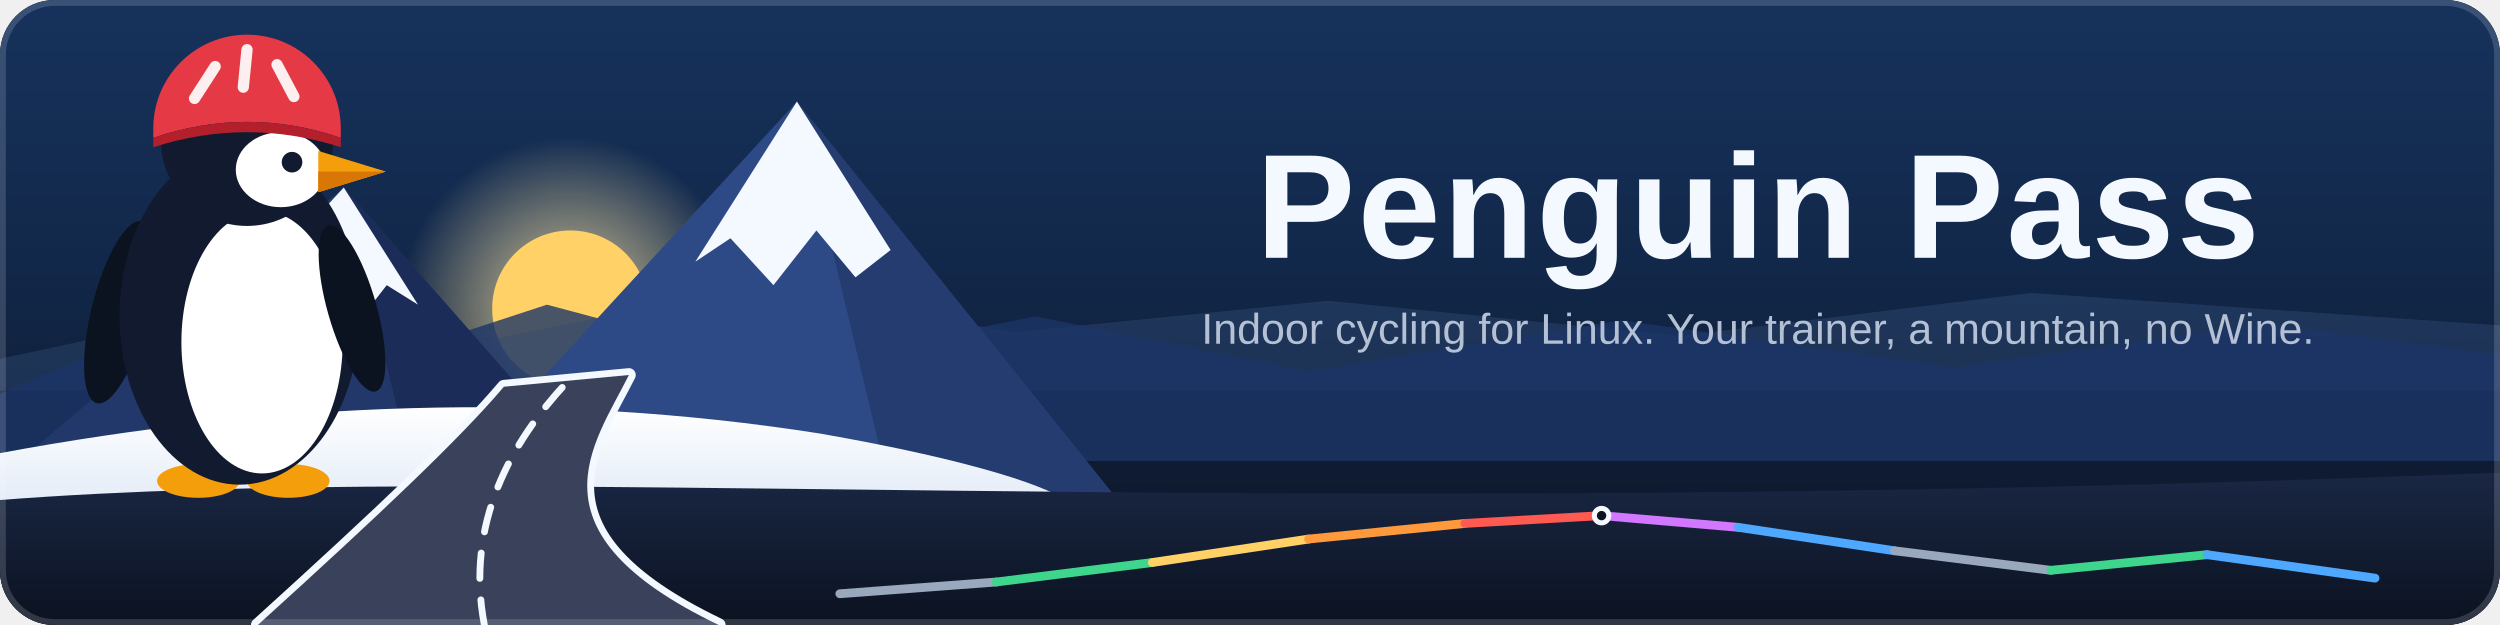
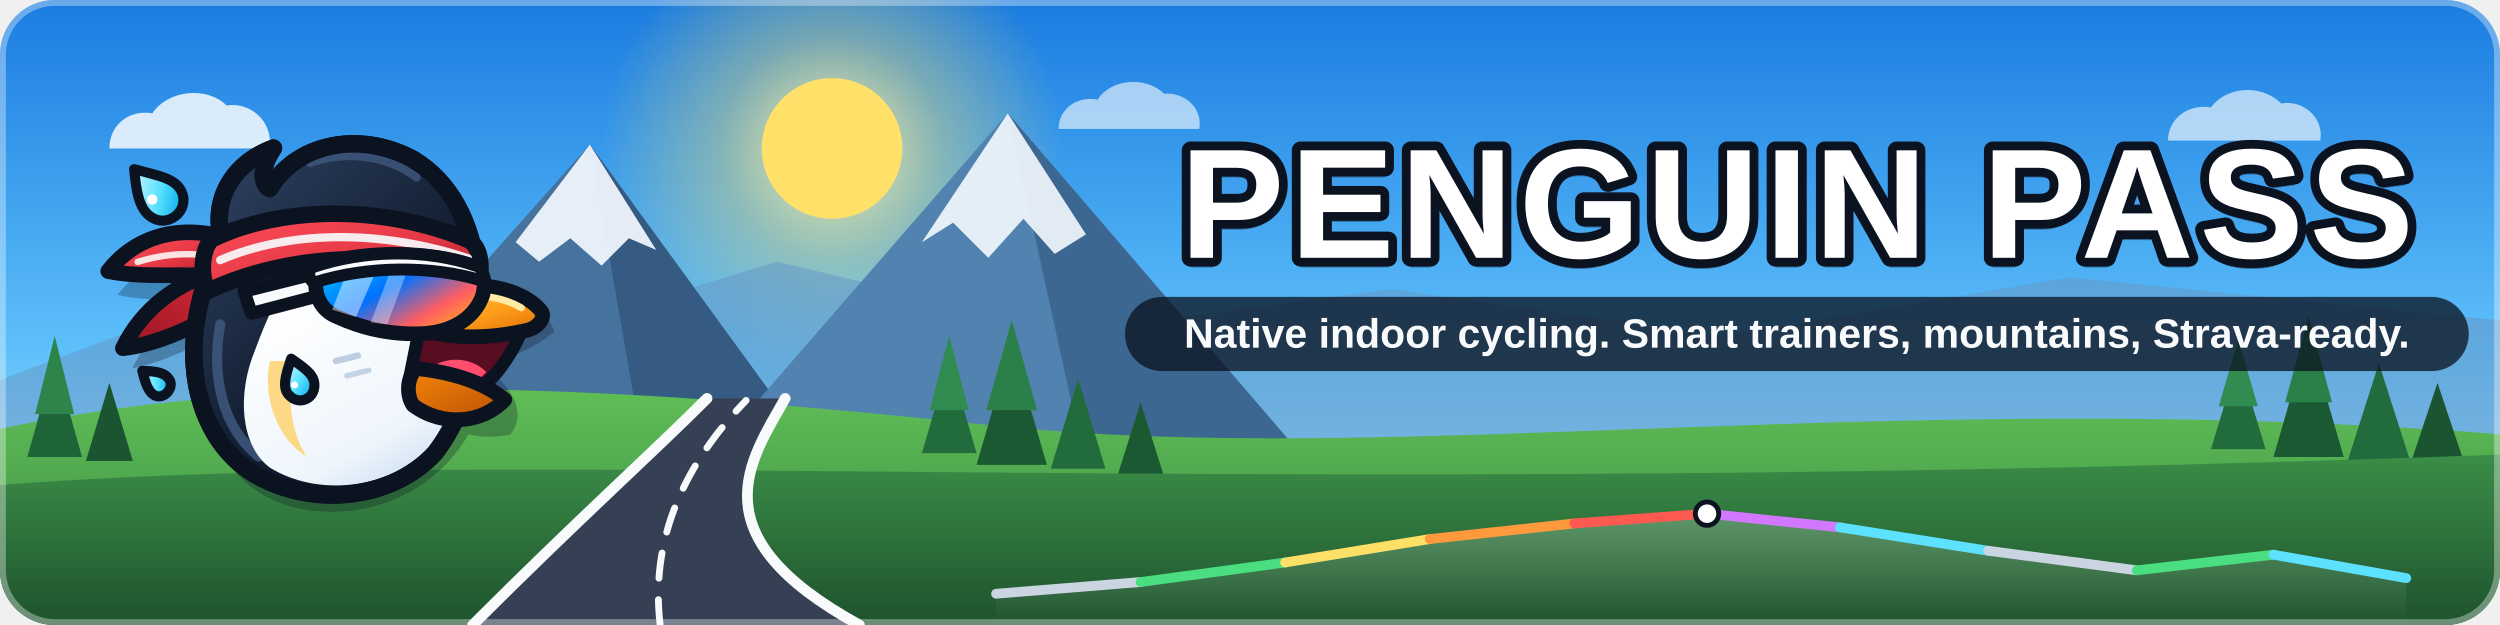
<svg xmlns="http://www.w3.org/2000/svg" viewBox="0 0 1280 320" width="1280" height="320" role="img" aria-labelledby="title desc">
  <defs>
    <clipPath id="frame">
      <rect width="1280" height="320" rx="28" />
    </clipPath>
    <linearGradient id="sky" x1="0" y1="0" x2="0" y2="1">
-       <stop offset="0" stop-color="#16325c" />
-       <stop offset="0.42" stop-color="#12284a" />
-       <stop offset="1" stop-color="#0B1220" />
+       <stop offset="0%" stop-color="#1A7CE0" />
+       <stop offset="56%" stop-color="#5EC0FA" />
+       <stop offset="100%" stop-color="#CFF0FF" />
    </linearGradient>
-     <radialGradient id="glow" cx="0.5" cy="0.5" r="0.5">
-       <stop offset="0" stop-color="#ffe9a8" stop-opacity="0.85" />
-       <stop offset="1" stop-color="#ffe9a8" stop-opacity="0" />
+     <radialGradient id="sunGlow" cx="0.5" cy="0.5" r="0.5">
+       <stop offset="0%" stop-color="#FFF9C4" stop-opacity="0.95" />
+       <stop offset="48%" stop-color="#FFE066" stop-opacity="0.38" />
+       <stop offset="100%" stop-color="#FFE066" stop-opacity="0" />
    </radialGradient>
-     <linearGradient id="snow" x1="0" y1="0" x2="0" y2="1">
-       <stop offset="0" stop-color="#ffffff" />
-       <stop offset="1" stop-color="#d7e3f4" />
+     <linearGradient id="meadowMid" x1="0" y1="0" x2="0" y2="1">
+       <stop offset="0%" stop-color="#60BE56" />
+       <stop offset="100%" stop-color="#358644" />
    </linearGradient>
-     <linearGradient id="ground" x1="0" y1="0" x2="0" y2="1">
-       <stop offset="0" stop-color="#1a2744" />
-       <stop offset="1" stop-color="#0B1220" />
+     <linearGradient id="meadowFore" x1="0" y1="0" x2="0" y2="1">
+       <stop offset="0%" stop-color="#3B8E47" />
+       <stop offset="100%" stop-color="#1E522E" />
+     </linearGradient>
+     <linearGradient id="profileFill" x1="0" y1="0" x2="0" y2="1">
+       <stop offset="0%" stop-color="#FFFFFF" stop-opacity="0.22" />
+       <stop offset="100%" stop-color="#FFFFFF" stop-opacity="0.0" />
+     </linearGradient>
+     <linearGradient id="bandGrad" x1="0" y1="0" x2="1" y2="1">
+       <stop offset="0%" stop-color="#FF4D5A" />
+       <stop offset="55%" stop-color="#E63946" />
+       <stop offset="100%" stop-color="#A81825" />
+     </linearGradient>
+     <linearGradient id="bandTail" x1="1" y1="0" x2="0" y2="1">
+       <stop offset="0%" stop-color="#D92B3A" />
+       <stop offset="100%" stop-color="#991522" />
+     </linearGradient>
+     <linearGradient id="lensGrad" x1="0" y1="0.1" x2="1" y2="0.9">
+       <stop offset="0%" stop-color="#00C6FF" />
+       <stop offset="42%" stop-color="#0072FF" />
+       <stop offset="72%" stop-color="#FF5E62" />
+       <stop offset="100%" stop-color="#FFBE0B" />
+     </linearGradient>
+     <linearGradient id="plumage" x1="0.15" y1="0.05" x2="0.85" y2="0.95">
+       <stop offset="0%" stop-color="#2B3E5C" />
+       <stop offset="50%" stop-color="#152136" />
+       <stop offset="100%" stop-color="#0B1220" />
+     </linearGradient>
+     <linearGradient id="cheek" x1="0.25" y1="0.1" x2="0.75" y2="1">
+       <stop offset="0%" stop-color="#FFFFFF" />
+       <stop offset="76%" stop-color="#EEF5FC" />
+       <stop offset="100%" stop-color="#CFE0F2" />
+     </linearGradient>
+     <linearGradient id="beakTop" x1="0.1" y1="0" x2="0.9" y2="1">
+       <stop offset="0%" stop-color="#FFD447" />
+       <stop offset="55%" stop-color="#FF9F1C" />
+       <stop offset="100%" stop-color="#E06D06" />
+     </linearGradient>
+     <linearGradient id="beakBottom" x1="0" y1="0" x2="1" y2="1">
+       <stop offset="0%" stop-color="#F2850A" />
+       <stop offset="100%" stop-color="#BD5104" />
+     </linearGradient>
+     <linearGradient id="sweat" x1="0.2" y1="0" x2="0.8" y2="1">
+       <stop offset="0%" stop-color="#E0FAFF" />
+       <stop offset="55%" stop-color="#5CE1FF" />
+       <stop offset="100%" stop-color="#00A8E8" />
    </linearGradient>
  </defs>
  <g clip-path="url(#frame)">
-     <rect width="1280" height="320" fill="#0B1220" />
    <rect width="1280" height="320" fill="url(#sky)" />
-     <circle cx="292" cy="158" r="88" fill="url(#glow)" />
-     <circle cx="292" cy="158" r="40" fill="#FFD166" />
-     <path d="M-20 188 L120 158 L240 176 L380 148 L520 170 L680 154 L860 172 L1040 150 L1300 168 L1300 200 L-20 200 Z" fill="#4d74aa" opacity="0.22" />
-     <path d="M-20 210 L80 168 L170 192 L280 156 L400 188 L530 162 L670 190 L830 164 L1000 188 L1160 166 L1300 184 L1300 236 L-20 236 Z" fill="#1c3566" opacity="0.8" />
-     <path d="M-40 278 L176 96 L336 278 Z" fill="#22386b" />
-     <path d="M176 96 L336 278 L220 278 Z" fill="#1a2c57" />
-     <path d="M176 96 L214 156 L198 146 L184 164 L166 146 L148 162 L128 148 Z" fill="#f4f8ff" />
-     <path d="M200 278 L408 52 L590 278 Z" fill="#2e4a86" />
-     <path d="M408 52 L590 278 L462 278 Z" fill="#243c70" />
-     <path d="M408 52 L456 128 L438 142 L418 118 L396 146 L374 122 L356 134 Z" fill="#f4f8ff" />
-     <path d="M0 232 C140 206 280 200 420 222 C500 236 540 250 548 258 L500 272 C360 268 160 274 0 280 Z" fill="url(#snow)" />
-     <path d="M0 256 C260 236 620 268 1280 242 V320 H0 Z" fill="url(#ground)" />
-     <path d="M132 320 C196 262 236 224 258 198 L322 192 C304 228 268 272 368 320 Z" fill="none" stroke="#f4f8ff" stroke-width="7" stroke-linejoin="round" />
-     <path d="M132 320 C196 262 236 224 258 198 L322 192 C304 228 268 272 368 320 Z" fill="#39425a" />
-     <path d="M248 320 C238 268 262 226 290 196" fill="none" stroke="#f4f8ff" stroke-width="3.5" stroke-linecap="round" stroke-dasharray="13 11" />
-     <g transform="translate(-6 -228) scale(0.96)">
-       <ellipse cx="112" cy="494" rx="22" ry="9" fill="#f59e0b" />
-       <ellipse cx="160" cy="494" rx="22" ry="9" fill="#f59e0b" />
-       <ellipse cx="70" cy="404" rx="15" ry="50" transform="rotate(14 70 404)" fill="#0b1220" />
-       <ellipse cx="134" cy="406" rx="64" ry="90" fill="#111a2e" />
-       <ellipse cx="146" cy="420" rx="43" ry="70" fill="#ffffff" />
-       <ellipse cx="194" cy="402" rx="13" ry="46" transform="rotate(-16 194 402)" fill="#0b1220" />
-       <circle cx="138" cy="312" r="46" fill="#111a2e" />
-       <ellipse cx="156" cy="328" rx="24" ry="20" fill="#ffffff" />
-       <circle cx="162" cy="324" r="5.5" fill="#111a2e" />
-       <path d="M176 318 L212 329 L176 340 Z" fill="#f59e0b" />
-       <path d="M176 329 L212 329 L176 340 Z" fill="#d97706" />
-       <path d="M88 306 A50 50 0 0 1 188 306 L188 311 Q138 294 88 311 Z" fill="#e63946" />
-       <path d="M88 311 Q138 294 188 311 L188 316 Q138 300 88 316 Z" fill="#b3202c" />
-       <g fill="none" stroke="#ffffff" stroke-width="6" stroke-linecap="round" opacity="0.92">
-         <path d="M110 290 L121 273" />
-         <path d="M136 284 L138 264" />
-         <path d="M163 289 L154 272" />
+     <circle cx="426" cy="76" r="118" fill="url(#sunGlow)" />
+     <circle cx="426" cy="76" r="36" fill="#FFE169" />
+     <g fill="#FFFFFF" opacity="0.82">
+       <path d="M56 76 C56 64 66 56 78 58 C86 46 106 44 116 54 C128 52 140 62 138 76 Z" />
+       <path d="M542 66 C542 56 551 49 562 51 C569 40 587 39 596 48 C606 47 616 55 614 66 Z" opacity="0.72" />
+       <path d="M1110 72 C1110 61 1120 53 1132 55 C1140 44 1158 43 1168 53 C1179 51 1190 60 1188 72 Z" opacity="0.76" />
+     </g>
+     <path d="M-20 202 L124 148 L252 178 L398 134 L548 170 L712 148 L882 172 L1060 142 L1300 166 L1300 228 L-20 228 Z" fill="#6396C6" opacity="0.52" />
+     <path d="M138 258 L302 74 L436 258 Z" fill="#46729E" />
+     <path d="M302 74 L436 258 L334 258 Z" fill="#355B82" />
+     <path d="M302 74 L336 128 L322 122 L308 136 L292 122 L276 134 L264 124 Z" fill="#F4F9FF" opacity="0.92" />
+     <path d="M342 258 L516 58 L688 258 Z" fill="#5282B0" />
+     <path d="M516 58 L688 258 L560 258 Z" fill="#3C6791" />
+     <path d="M516 58 L556 120 L540 130 L524 112 L506 132 L488 114 L472 124 Z" fill="#F4F9FF" opacity="0.9" />
+     <path d="M-20 224 C140 186 320 198 510 218 C720 240 980 196 1300 224 V320 H-20 Z" fill="url(#meadowMid)" />
+     <g>
+       <path d="M14 234 L28 184 L42 234 Z" fill="#1F6338" />
+       <path d="M18 212 L28 172 L38 212 Z" fill="#2D854C" />
+       <path d="M44 236 L56 196 L68 236 Z" fill="#1A5430" />
+       <path d="M472 232 L486 184 L500 232 Z" fill="#226B3D" />
+       <path d="M476 210 L486 172 L496 210 Z" fill="#308C50" />
+       <path d="M500 238 L518 176 L536 238 Z" fill="#1B5932" />
+       <path d="M505 210 L518 164 L531 210 Z" fill="#2B8049" />
+       <path d="M538 240 L552 194 L566 240 Z" fill="#226B3D" />
+       <path d="M572 244 L584 206 L596 244 Z" fill="#1B5932" />
+       <path d="M1132 230 L1146 184 L1160 230 Z" fill="#226B3D" />
+       <path d="M1136 208 L1146 174 L1156 208 Z" fill="#308C50" />
+       <path d="M1164 234 L1182 172 L1200 234 Z" fill="#1B5932" />
+       <path d="M1170 206 L1182 162 L1194 206 Z" fill="#2B8049" />
+       <path d="M1202 236 L1218 186 L1234 236 Z" fill="#226B3D" />
+       <path d="M1234 238 L1248 196 L1262 238 Z" fill="#1A5430" />
+     </g>
+     <path d="M-20 250 C250 226 620 258 1300 232 V320 H-20 Z" fill="url(#meadowFore)" />
+     <path d="M242 320 C296 266 334 232 362 204 L402 204 C384 236 356 274 440 320 Z" fill="#364054" />
+     <g fill="none" stroke="#F8FAFC" stroke-linecap="round">
+       <path d="M242 320 C296 266 334 232 362 204" stroke-width="5.5" />
+       <path d="M440 320 C356 274 384 236 402 204" stroke-width="5.5" />
+       <path d="M338 320 C332 270 356 232 382 205" stroke-width="3.5" stroke-dasharray="13 11" />
+     </g>
+     <g transform="translate(46 42) scale(0.94)">
+       <g transform="translate(5 8)" fill="#0B1220" opacity="0.28">
+         <path d="M74 90 C44 82 22 92 10 108 C28 112 48 110 70 112 Z" />
+         <path d="M72 106 C46 112 28 128 18 148 C38 144 56 134 74 124 Z" />
+         <path d="M98 44 C128 24 176 34 200 72 C214 96 218 126 210 162 C200 202 164 228 122 226 C80 224 54 192 56 146 C58 102 74 64 98 44 Z" />
+         <path d="M196 112 C224 106 244 114 248 128 C236 138 220 144 208 146 C224 156 234 172 224 184 C206 188 184 182 174 166 Z" />
+       </g>
+       <g stroke="#0B1220" stroke-width="8.5" stroke-linejoin="round" stroke-linecap="round">
+         <path d="M74 102 C48 108 28 124 18 145 C36 143 56 134 76 122 Z" fill="url(#bandTail)" />
+         <path d="M78 86 C48 76 24 85 10 103 C30 107 52 104 74 106 Z" fill="url(#bandGrad)" />
+         <path d="M26 98 C42 93 56 93 68 95" fill="none" stroke="#FFF5F5" stroke-width="3.5" opacity="0.9" />
+       </g>
+       <g stroke-linejoin="round" stroke-linecap="round">
+         <path d="M72 86 C66 64 78 44 100 36 C92 48 94 56 98 58 C112 34 146 26 176 42 C196 54 208 76 211 104 C215 138 208 176 188 202 C166 226 126 232 94 216 C66 202 52 168 58 130 C61 112 66 98 72 86 Z" fill="url(#plumage)" stroke="#0B1220" stroke-width="9.5" />
+         <path d="M71 132 C66 160 72 188 92 204" fill="none" stroke="#45618A" stroke-width="5.5" opacity="0.72" />
+         <path d="M120 44 C140 37 162 40 178 52" fill="none" stroke="#45618A" stroke-width="4.5" opacity="0.65" />
+         <path d="M114 106 C138 98 174 100 198 116 C208 142 204 176 184 200 C162 222 124 226 98 210 C82 198 80 170 90 146 C96 130 102 114 114 106 Z" fill="url(#cheek)" />
+         <path d="M98 152 C94 172 102 194 118 204 C109 190 107 170 112 152 Z" fill="#FFD166" opacity="0.8" />
+         <path d="M134 152 L146 149" fill="none" stroke="#94B0CC" stroke-width="3.5" opacity="0.6" />
+         <path d="M140 160 L152 157" fill="none" stroke="#94B0CC" stroke-width="3" opacity="0.5" />
+         <path d="M72 86 C66 64 78 44 100 36 C92 48 94 56 98 58 C112 34 146 26 176 42 C196 54 208 76 211 104 C215 138 208 176 188 202 C166 226 126 232 94 216 C66 202 52 168 58 130 C61 112 66 98 72 86 Z" fill="none" stroke="#0B1220" stroke-width="9.5" />
+       </g>
+       <g stroke-linejoin="round" stroke-linecap="round">
+         <path d="M180 132 L236 134 C228 152 218 166 202 174 L174 162 Z" fill="#590D22" stroke="#0B1220" stroke-width="7" />
+         <path d="M182 158 C194 148 208 150 216 158 C206 168 192 170 182 164 Z" fill="#FF4D6D" />
+         <path d="M178 156 C196 158 214 163 226 173 C214 186 192 188 176 176 C172 170 173 160 178 156 Z" fill="url(#beakBottom)" stroke="#0B1220" stroke-width="8" />
+         <path d="M182 115 C208 106 236 112 246 125 C248 128 245 133 239 135 C218 140 198 140 180 135 C175 129 176 120 182 115 Z" fill="url(#beakTop)" stroke="#0B1220" stroke-width="8" />
+         <path d="M192 119 C209 114 225 117 235 123" fill="none" stroke="#FFF3B0" stroke-width="3.8" opacity="0.9" />
+         <ellipse cx="207" cy="125" rx="2.6" ry="1.5" transform="rotate(8 207 125)" fill="#8F3D03" />
+       </g>
+       <g stroke-linejoin="round" stroke-linecap="round">
+         <path d="M66 86 C102 68 158 66 206 86 C212 89 214 98 212 108 C164 90 106 94 64 114 C60 104 61 92 66 86 Z" fill="url(#bandGrad)" stroke="#0B1220" stroke-width="9" />
+         <path d="M71 97 C108 81 158 80 206 96" fill="none" stroke="#F8FAFC" stroke-width="4.5" opacity="0.92" />
+       </g>
+       <g stroke-linejoin="round" stroke-linecap="round">
+         <path d="M84 114 L132 102 L134 114 L88 126 Z" fill="#F8FAFC" stroke="#0B1220" stroke-width="7" />
+         <path d="M126 99 C152 92 184 92 208 100 C214 102 216 108 214 116 C210 128 198 136 182 137 C164 138 148 134 135 128 C127 125 123 118 123 110 C123 104 124 100 126 99 Z" fill="url(#lensGrad)" stroke="#0B1220" stroke-width="8" />
+         <path d="M141 101 L158 98 L145 128 L132 124 Z" fill="#FFFFFF" opacity="0.46" />
+         <path d="M166 97 L175 97 L162 132 L153 131 Z" fill="#FFFFFF" opacity="0.34" />
+         <path d="M129 102 C154 96 182 96 207 103" fill="none" stroke="#0B1220" stroke-width="3.5" opacity="0.35" />
+         <path d="M121 101 C150 91 184 91 210 100 C214 101 215 105 213 108 C186 100 152 100 123 109 C120 110 118 103 121 101 Z" fill="#F8FAFC" stroke="#0B1220" stroke-width="6.5" />
+       </g>
+       <g stroke="#0B1220" stroke-width="5.5" stroke-linejoin="round" stroke-linecap="round">
+         <path d="M36 42 C45 54 52 61 48 70 C44 78 32 78 28 70 C24 62 29 53 36 42 Z" fill="url(#sweat)" transform="rotate(-38 38 62)" />
+         <circle cx="34" cy="64" r="2.8" fill="#FFFFFF" stroke="none" />
+         <path d="M114 150 C120 158 124 163 121 169 C118 175 110 175 107 169 C104 164 108 158 114 150 Z" fill="url(#sweat)" transform="rotate(-18 114 164)" />
+         <circle cx="111.5" cy="165" r="1.9" fill="#FFFFFF" stroke="none" />
+         <path d="M36 154 C41 160 44 164 42 169 C40 173 33 173 31 169 C29 165 32 160 36 154 Z" fill="url(#sweat)" transform="rotate(-48 36 164)" />
      </g>
    </g>
    <g font-family="'Barlow Semi Condensed', 'Arial Narrow', 'Helvetica Neue', Arial, sans-serif" text-anchor="middle">
-       <text x="900" y="132" font-size="76" font-weight="700" fill="#F4F8FF" letter-spacing="1.4">Penguin Pass</text>
-       <text x="900" y="176" font-size="22" font-weight="500" fill="#B4C0D4">Indoor cycling for Linux. Your trainer, a mountain, no Wine.</text>
+       <text x="920" y="132" font-size="80" font-weight="800" fill="#0B1220" opacity="0.35" letter-spacing="3" transform="translate(0 5)">PENGUIN PASS</text>
+       <text x="920" y="132" font-size="80" font-weight="800" fill="#FFFFFF" stroke="#0B1220" stroke-width="9" paint-order="stroke" stroke-linejoin="round" letter-spacing="3">PENGUIN PASS</text>
+       <rect x="576" y="152" width="688" height="38" rx="19" fill="#0B1220" opacity="0.76" />
+       <text x="920" y="178" font-size="21" font-weight="600" fill="#F8FAFC">Native indoor cycling. Smart trainers, mountains, Strava-ready.</text>
    </g>
-     <g fill="none" stroke-width="4.5" stroke-linecap="round" stroke-linejoin="round">
-       <path d="M430 304 L510 298" stroke="#9AA8BD" />
-       <path d="M510 298 L590 288" stroke="#3DD68C" />
-       <path d="M590 288 L670 276" stroke="#FFD166" />
-       <path d="M670 276 L750 268" stroke="#FF9A3C" />
-       <path d="M750 268 L820 264" stroke="#FF5A52" />
-       <path d="M820 264 L890 270" stroke="#D277FF" />
-       <path d="M890 270 L970 282" stroke="#4FA8FF" />
-       <path d="M970 282 L1050 292" stroke="#9AA8BD" />
-       <path d="M1050 292 L1130 284" stroke="#3DD68C" />
-       <path d="M1130 284 L1216 296" stroke="#4FA8FF" />
+     <path d="M510 304 L584 298 L658 288 L732 276 L806 268 L874 263 L942 270 L1018 282 L1094 292 L1164 284 L1232 296 L1232 320 L510 320 Z" fill="url(#profileFill)" />
+     <g fill="none" stroke-width="5" stroke-linecap="round" stroke-linejoin="round">
+       <path d="M510 304 L584 298" stroke="#CBD5E1" />
+       <path d="M584 298 L658 288" stroke="#4ADE80" />
+       <path d="M658 288 L732 276" stroke="#FFE066" />
+       <path d="M732 276 L806 268" stroke="#FF9A3C" />
+       <path d="M806 268 L874 263" stroke="#FF5A52" />
+       <path d="M874 263 L942 270" stroke="#D277FF" />
+       <path d="M942 270 L1018 282" stroke="#5CE1FF" />
+       <path d="M1018 282 L1094 292" stroke="#CBD5E1" />
+       <path d="M1094 292 L1164 284" stroke="#4ADE80" />
+       <path d="M1164 284 L1232 296" stroke="#5CE1FF" />
    </g>
-     <circle cx="820" cy="264" r="5" fill="#F4F8FF" />
-     <circle cx="820" cy="264" r="2.4" fill="#0B1220" />
+     <circle cx="874" cy="263" r="6" fill="#FFFFFF" stroke="#0B1220" stroke-width="2.5" />
  </g>
-   <rect x="1.5" y="1.5" width="1277" height="317" rx="26.5" fill="none" stroke="#F4F8FF" stroke-opacity="0.16" stroke-width="3" />
+   <rect x="1.5" y="1.5" width="1277" height="317" rx="26.5" fill="none" stroke="#FFFFFF" stroke-opacity="0.35" stroke-width="3" />
</svg>
